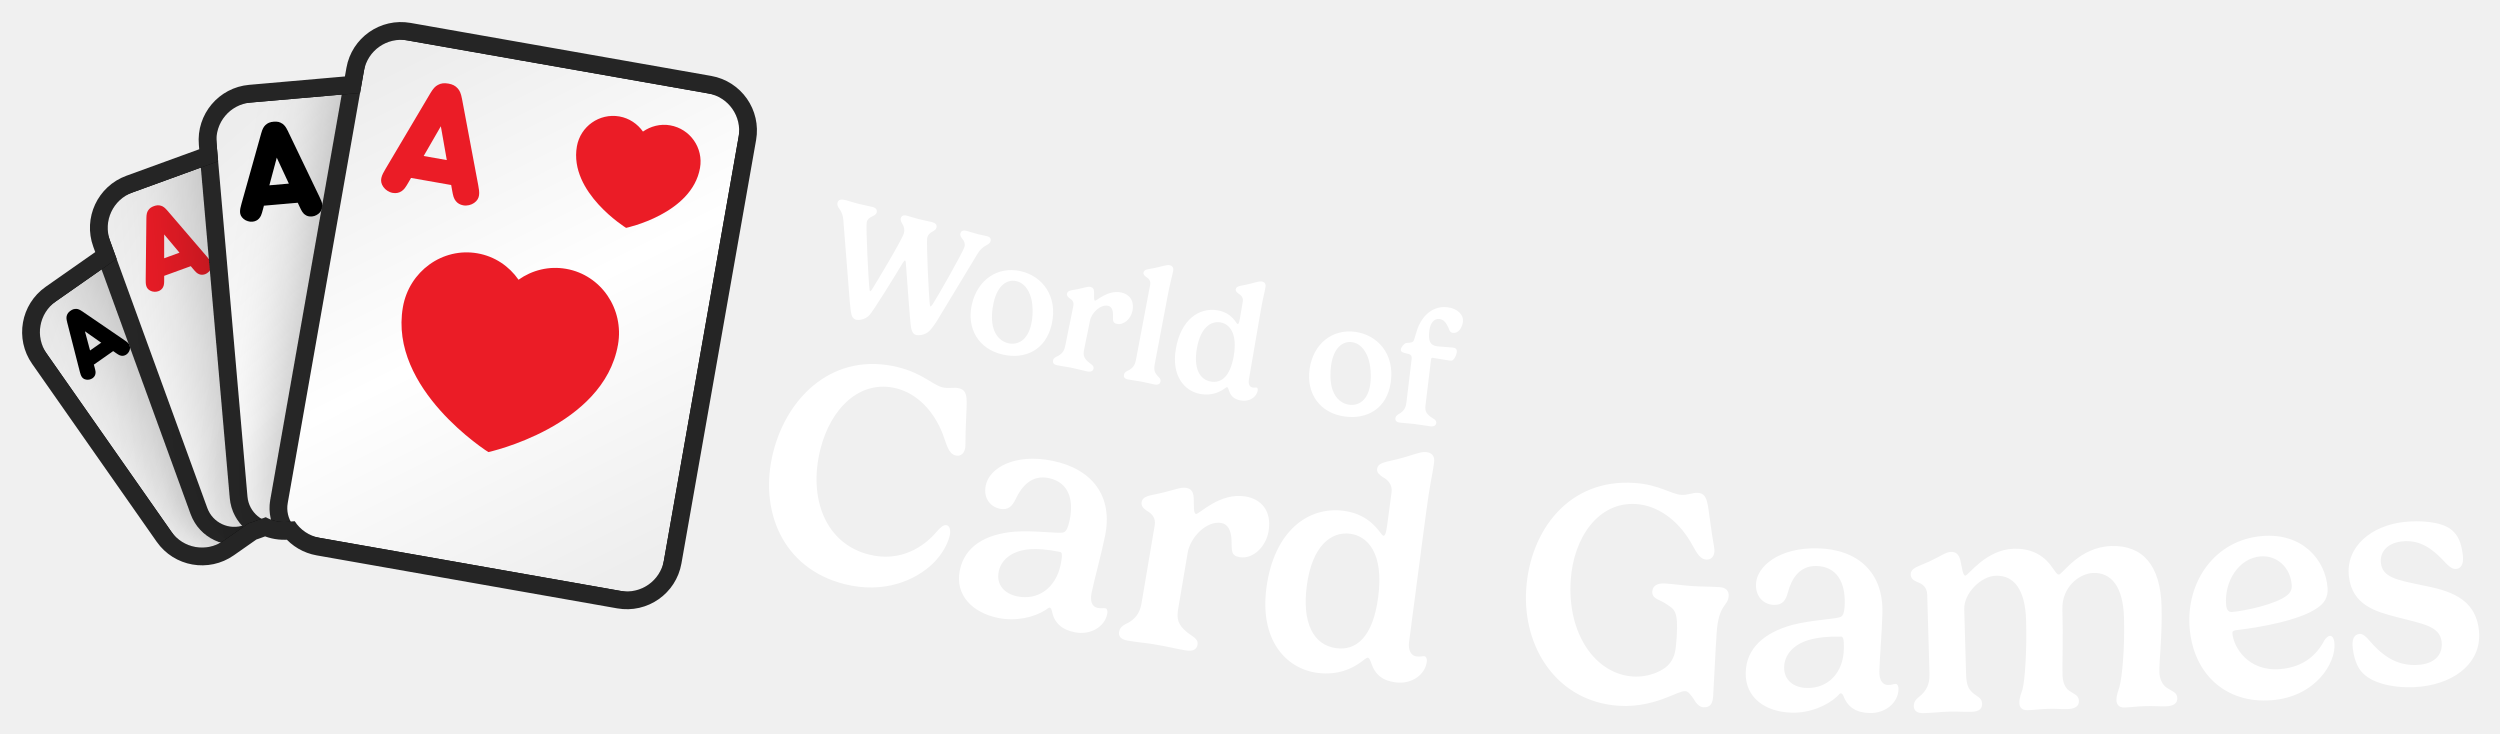
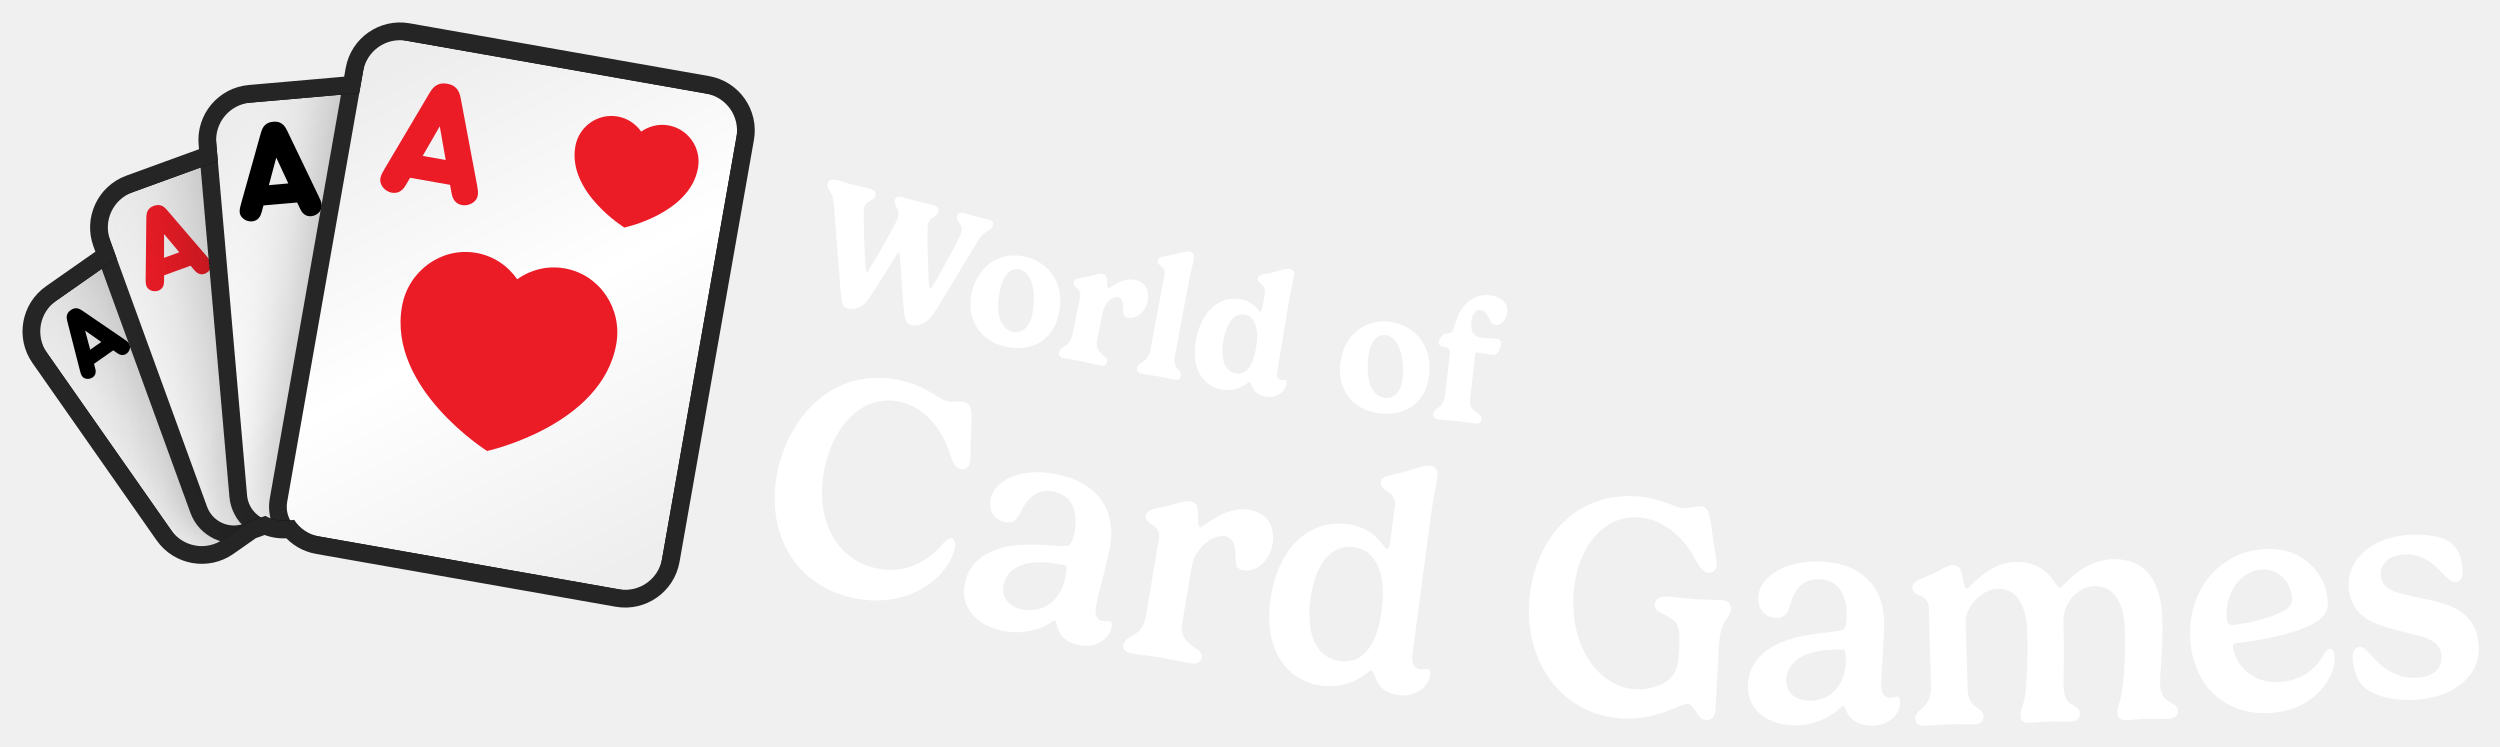
- <svg xmlns="http://www.w3.org/2000/svg" xmlns:xlink="http://www.w3.org/1999/xlink" viewBox="-3.52 -3.52 424.07 124.5" width="424.07" height="124.5">
+ <svg xmlns="http://www.w3.org/2000/svg" xmlns:xlink="http://www.w3.org/1999/xlink" viewBox="-3.6 -3.6 425.56 127.14" width="425.56" height="127.14">
  <defs>
    <rect id="path-1" x="0" y="0" width="5464" height="1280" />
    <rect id="path-3" x="0" y="0" width="1279.966" height="1280" />
    <path d="M654.667,7.381 L1041.451,230.691 C1067.755,245.877 1076.767,279.512 1061.581,305.816 L747.051,850.597 C731.865,876.902 698.23,885.914 671.926,870.727 L285.142,647.418 C271.344,639.451 262.304,626.408 259.019,612.01 L248.673,609.238 C237.588,606.268 228.207,600.115 221.247,592.027 L200.473,592.025 C198.498,592.025 196.547,591.921 194.626,591.718 L151.468,603.281 C122.13,611.142 91.974,593.731 84.112,564.393 L1.886,257.522 C-5.975,228.183 11.436,198.027 40.774,190.166 L145.477,162.11 L145.477,133.795 C145.477,103.422 170.1,78.799 200.473,78.799 L333.867,78.799 L340.716,53.24 C348.577,23.901 378.734,6.491 408.072,14.352 L563.147,55.903 L579.542,27.511 C594.728,1.207 628.363,-7.806 654.667,7.381 Z" id="path-5" />
    <filter x="-59.0%" y="-44.4%" width="218.0%" height="188.8%" filterUnits="objectBoundingBox" id="filter-7">
      <feOffset dx="0" dy="0" in="SourceAlpha" result="shadowOffsetOuter1" />
      <feGaussianBlur stdDeviation="64" in="shadowOffsetOuter1" result="shadowBlurOuter1" />
      <feColorMatrix values="0 0 0 0 0   0 0 0 0 0   0 0 0 0 0  0 0 0 0.32 0" type="matrix" in="shadowBlurOuter1" result="shadowMatrixOuter1" />
      <feMerge>
        <feMergeNode in="shadowMatrixOuter1" />
        <feMergeNode in="SourceGraphic" />
      </feMerge>
    </filter>
    <linearGradient x1="21.639%" y1="0%" x2="78.361%" y2="100%" id="linearGradient-8">
      <stop stop-color="#EDEDED" offset="0%" />
      <stop stop-color="#FFFFFF" offset="50.295%" />
      <stop stop-color="#EEEEEE" offset="100%" />
    </linearGradient>
    <filter x="-49.2%" y="-37.0%" width="198.3%" height="174.0%" filterUnits="objectBoundingBox" id="filter-9">
      <feOffset dx="0" dy="0" in="SourceAlpha" result="shadowOffsetOuter1" />
      <feGaussianBlur stdDeviation="64" in="shadowOffsetOuter1" result="shadowBlurOuter1" />
      <feColorMatrix values="0 0 0 0 0   0 0 0 0 0   0 0 0 0 0  0 0 0 0.32 0" type="matrix" in="shadowBlurOuter1" result="shadowMatrixOuter1" />
      <feMerge>
        <feMergeNode in="shadowMatrixOuter1" />
        <feMergeNode in="SourceGraphic" />
      </feMerge>
    </filter>
    <linearGradient x1="21.639%" y1="0%" x2="78.361%" y2="100%" id="linearGradient-10">
      <stop stop-color="#EDEDED" offset="0%" />
      <stop stop-color="#FFFFFF" offset="50.295%" />
      <stop stop-color="#EEEEEE" offset="100%" />
    </linearGradient>
    <filter x="-41.0%" y="-30.9%" width="181.9%" height="161.7%" filterUnits="objectBoundingBox" id="filter-11">
      <feOffset dx="0" dy="0" in="SourceAlpha" result="shadowOffsetOuter1" />
      <feGaussianBlur stdDeviation="64" in="shadowOffsetOuter1" result="shadowBlurOuter1" />
      <feColorMatrix values="0 0 0 0 0   0 0 0 0 0   0 0 0 0 0  0 0 0 0.32 0" type="matrix" in="shadowBlurOuter1" result="shadowMatrixOuter1" />
      <feMerge>
        <feMergeNode in="shadowMatrixOuter1" />
        <feMergeNode in="SourceGraphic" />
      </feMerge>
    </filter>
    <linearGradient x1="21.639%" y1="0%" x2="78.361%" y2="100%" id="linearGradient-12">
      <stop stop-color="#EDEDED" offset="0%" />
      <stop stop-color="#FFFFFF" offset="50.295%" />
      <stop stop-color="#EEEEEE" offset="100%" />
    </linearGradient>
    <filter x="-34.1%" y="-25.7%" width="168.3%" height="151.4%" filterUnits="objectBoundingBox" id="filter-13">
      <feOffset dx="0" dy="0" in="SourceAlpha" result="shadowOffsetOuter1" />
      <feGaussianBlur stdDeviation="64" in="shadowOffsetOuter1" result="shadowBlurOuter1" />
      <feColorMatrix values="0 0 0 0 0   0 0 0 0 0   0 0 0 0 0  0 0 0 0.32 0" type="matrix" in="shadowBlurOuter1" result="shadowMatrixOuter1" />
      <feMerge>
        <feMergeNode in="shadowMatrixOuter1" />
        <feMergeNode in="SourceGraphic" />
      </feMerge>
    </filter>
    <linearGradient x1="21.639%" y1="0%" x2="78.361%" y2="100%" id="linearGradient-14">
      <stop stop-color="#EDEDED" offset="0%" />
      <stop stop-color="#FFFFFF" offset="50.295%" />
      <stop stop-color="#EEEEEE" offset="100%" />
    </linearGradient>
  </defs>
  <g transform="translate(-11.594,-23.478) scale(0.11594)">
    <mask id="mask-4" fill="white">
      <use xlink:href="#path-3" />
    </mask>
    <g id="Mask" />
    <g id="Group" stroke-width="1" fill-rule="evenodd" mask="url(#mask-4)">
      <g transform="translate(700.504, 678.0126) rotate(-20) translate(-700.504, -678.0126)translate(166.0272, 238.9585)">
        <g transform="translate(-0, -0)">
          <mask id="mask-6" fill="white">
            <use xlink:href="#path-5" />
          </mask>
          <path stroke="#252525" stroke-width="26" d="M661.167,-3.877 L1047.951,219.432 C1080.473,238.209 1091.616,279.794 1072.839,312.316 L758.31,857.097 C739.533,889.619 697.948,900.762 665.426,881.986 L278.642,658.676 C264.448,650.481 253.966,637.684 248.632,622.685 L245.308,621.795 C234.009,618.767 223.884,612.979 215.705,605.026 L200.473,605.025 C198.91,605.025 197.353,604.972 195.803,604.861 L154.833,615.838 C118.559,625.557 81.275,604.031 71.555,567.758 L-10.671,260.886 C-20.39,224.613 1.136,187.328 37.41,177.609 L132.477,152.135 L132.477,133.795 C132.477,96.242 162.92,65.799 200.473,65.799 L323.892,65.799 L328.159,49.875 C337.879,13.602 375.163,-7.925 411.436,1.795 L556.877,40.764 L568.283,21.011 C587.06,-11.511 628.645,-22.654 661.167,-3.877 Z" />
          <g mask="url(#mask-6)">
            <g transform="translate(-12.346, -20.1207)">
              <g id="small_spade_1" filter="url(#filter-7)" transform="translate(210.9129, 389.3938) rotate(-15) translate(-210.9129, -389.3938)translate(49.8576, 175.5497)">
                <rect id="Background" stroke="#252525" stroke-width="26" fill="url(#linearGradient-8)" x="-13" y="-13" width="348.11" height="453.688" rx="54.996" />
                <path d="M243.897,27.593 C243.897,27.593 294.439,46.921 294.501,83.212 C294.501,98.995 281.209,111.813 264.79,111.831 C259.556,111.836 254.629,110.478 250.35,108.157 L256.538,128.766 L231.229,128.766 L237.404,108.197 C233.153,110.517 228.26,111.881 223.047,111.892 C206.62,111.901 193.284,99.118 193.266,83.326 C193.205,47.045 243.897,27.593 243.897,27.593 Z" id="Spade-small" fill="#000000" />
                <path d="M24.778,103.856 L51.007,34.253 C52.733,29.769 54.044,27.838 56.046,26.251 C58.462,24.32 61.015,23.561 64.605,23.561 C68.194,23.561 70.748,24.32 73.164,26.251 C75.165,27.838 76.477,29.769 78.202,34.253 L104.431,103.856 C106.709,109.926 108.228,114.686 103.603,119.308 C101.463,121.446 98.219,122.895 94.906,122.895 C92.214,122.895 89.798,121.998 88.073,120.412 C86.002,118.549 85.105,116.687 83.31,111.72 L81.861,107.719 L47.349,107.719 L45.899,111.72 C44.105,116.687 43.207,118.549 41.137,120.412 C39.411,121.998 36.995,122.895 34.303,122.895 C30.99,122.895 27.746,121.446 25.606,119.308 C20.982,114.686 22.5,109.926 24.778,103.856 Z M74.544,87.576 L64.605,60.259 L54.665,87.576 L74.544,87.576 Z" id="A" fill="#000000" />
              </g>
              <g id="small_diamond_1" filter="url(#filter-9)" transform="translate(351.0898, 355.5329) rotate(-360) translate(-351.0898, -355.5329)translate(157.8235, 98.9199)">
                <rect id="Background" stroke="#252525" stroke-width="26" fill="url(#linearGradient-10)" x="-13" y="-13" width="412.533" height="539.226" rx="54.996" />
                <polygon id="Diamond-small" fill="#EB1B28" points="300.954 22.074 353.401 93.826 300.954 165.557 248.485 93.826" />
                <path d="M29.802,125.878 L61.277,42.355 C63.348,36.974 64.921,34.657 67.323,32.753 C70.222,30.435 73.287,29.524 77.594,29.524 C81.901,29.524 84.966,30.435 87.865,32.753 C90.267,34.657 91.841,36.974 93.911,42.355 L125.386,125.878 C128.119,133.163 129.942,138.875 124.392,144.421 C121.824,146.987 117.932,148.725 113.956,148.725 C110.725,148.725 107.826,147.649 105.756,145.745 C103.271,143.51 102.194,141.275 100.041,135.315 L98.301,130.514 L56.887,130.514 L55.148,135.315 C52.994,141.275 51.917,143.51 49.432,145.745 C47.362,147.649 44.463,148.725 41.232,148.725 C37.257,148.725 33.364,146.987 30.796,144.421 C25.247,138.875 27.069,133.163 29.802,125.878 Z M89.521,106.343 L77.594,73.562 L65.667,106.343 L89.521,106.343 Z" id="A" fill="#EB1B28" />
              </g>
              <g id="small_clover_1" filter="url(#filter-11)" transform="translate(511.6136, 377.7066) rotate(-345) translate(-511.6136, -377.7066)translate(279.6941, 69.771)">
                <rect id="Background" stroke="#252525" stroke-width="26" fill="url(#linearGradient-12)" x="-13" y="-13" width="489.839" height="641.871" rx="54.996" />
                <path d="M347.866,39.734 C367.599,39.734 383.595,55.536 383.595,75.06 C383.595,84.425 379.905,92.946 373.883,99.274 C378.307,97.333 383.203,96.253 388.353,96.253 C408.072,96.253 424.081,112.082 424.081,131.58 C424.081,151.104 408.072,166.919 388.353,166.919 C372.39,166.919 358.858,156.556 354.282,142.251 C354.334,142.684 354.408,143.092 354.506,143.474 C358.945,160.826 367.798,185.424 367.798,185.424 L328,185.424 C328,185.424 336.827,160.734 341.253,143.474 C341.354,143.079 341.428,142.656 341.479,142.206 C336.916,156.534 323.372,166.919 307.393,166.919 C287.646,166.919 271.677,151.104 271.677,131.58 C271.677,112.082 287.646,96.253 307.393,96.253 C312.539,96.253 317.432,97.331 321.855,99.271 C315.837,92.944 312.15,84.424 312.15,75.06 C312.15,55.536 328.133,39.734 347.866,39.734 Z" id="Clover-small" fill="#000000" />
                <path d="M28.576,146.475 L66.345,46.247 C68.83,39.79 70.719,37.009 73.601,34.724 C77.08,31.943 80.758,30.85 85.926,30.85 C91.095,30.85 94.772,31.943 98.251,34.724 C101.133,37.009 103.022,39.79 105.507,46.247 L143.276,146.475 C146.556,155.216 148.743,162.07 142.084,168.726 C139.003,171.805 134.331,173.891 129.56,173.891 C125.684,173.891 122.205,172.6 119.72,170.315 C116.738,167.633 115.446,164.951 112.862,157.799 L110.775,152.038 L61.078,152.038 L58.99,157.799 C56.406,164.951 55.114,167.633 52.132,170.315 C49.647,172.6 46.168,173.891 42.292,173.891 C37.521,173.891 32.85,171.805 29.768,168.726 C23.109,162.07 25.296,155.216 28.576,146.475 Z M100.239,123.032 L85.926,83.696 L71.613,123.032 L100.239,123.032 Z" id="A" fill="#000000" />
              </g>
              <g id="small_heart_1" filter="url(#filter-13)" transform="translate(675.6425, 459.1748) rotate(-330) translate(-675.6425, -459.1748)translate(397.3371, 89.6494)">
                <rect id="Background" stroke="#252525" stroke-width="26" fill="url(#linearGradient-14)" x="-13" y="-13" width="582.611" height="765.051" rx="54.996" />
                <path d="M341.635,288.824 C315.976,288.845 292.736,299.456 275.815,316.611 C258.851,299.507 235.579,288.948 209.909,288.989 C158.08,289.041 116.117,332.207 116.16,385.365 C116.309,507.485 276.113,572.616 276.113,572.616 C276.113,572.616 435.789,507.092 435.619,384.932 C435.544,331.774 393.497,288.752 341.635,288.824" id="Heart-big" fill="#EB1B28" />
                <path d="M417.458,71.521 C407.751,61.933 394.392,55.711 379.689,55.711 C350.027,55.745 325.983,79.908 326.015,109.677 C326.095,178.084 417.593,214.563 417.593,214.563 C417.593,214.563 508.981,177.883 508.901,109.459 C508.854,79.674 484.777,55.594 455.084,55.627 C440.412,55.627 427.165,61.899 417.458,71.521 Z" id="Heart-small" fill="#EB1B28" />
                <path d="M56.059,190.564 L101.383,70.289 C104.365,62.541 106.631,59.203 110.09,56.462 C114.264,53.124 118.677,51.813 124.88,51.813 C131.082,51.813 135.495,53.124 139.67,56.462 C143.129,59.203 145.395,62.541 148.377,70.289 L193.701,190.564 C197.637,201.054 200.261,209.278 192.269,217.265 C188.572,220.96 182.966,223.464 177.241,223.464 C172.589,223.464 168.415,221.914 165.433,219.172 C161.855,215.954 160.304,212.735 157.203,204.153 L154.698,197.239 L95.061,197.239 L92.556,204.153 C89.455,212.735 87.905,215.954 84.327,219.172 C81.345,221.914 77.17,223.464 72.518,223.464 C66.793,223.464 61.187,220.96 57.49,217.265 C49.499,209.278 52.123,201.054 56.059,190.564 Z M142.055,162.432 L124.88,115.228 L107.704,162.432 L142.055,162.432 Z" id="A" fill="#EB1B28" />
              </g>
            </g>
          </g>
        </g>
      </g>
    </g>
  </g>
-   <path fill="#ffffff" d="M149.58 41.13C149.77 40.82 149.93 40.64 150 40.66C150.06 40.68 150.12 40.81 150.13 41.02C150.3 43.02 150.82 50.98 151.03 52.1C151.17 52.75 151.37 53.17 151.91 53.31C152.24 53.39 153.35 53.39 154.15 52.6C154.59 52.17 155.27 51.19 155.77 50.32L162.29 39.54C163.25 37.92 164.3 38.19 164.51 37.36C164.61 36.97 164.41 36.67 163.94 36.55C163.49 36.43 162.89 36.34 162.42 36.22C161.91 36.09 160.87 35.75 160.43 35.64C159.77 35.47 159.49 35.71 159.39 36.07C159.19 36.86 160.38 37.17 160.09 38.32C159.87 39.2 155.39 47.05 154.69 48.08C154.51 48.32 154.39 48.48 154.32 48.47C154.28 48.46 154.25 48.35 154.21 48.16C154.05 47.12 153.58 37.53 153.77 36.79C154.05 35.7 155.14 35.82 155.33 35.1C155.46 34.59 155.13 34.29 154.56 34.15C153.97 34 153.23 33.88 152.31 33.64C151.81 33.52 150.76 33.18 150.29 33.06C149.68 32.9 149.37 33.14 149.28 33.5C149.09 34.28 150.15 34.69 149.8 36.05C149.54 37.07 145 44.64 144.44 45.5C144.34 45.65 144.18 45.89 144.09 45.87C144.03 45.85 143.99 45.73 143.98 45.61C143.81 44.51 143.33 34.84 143.5 34.17C143.78 33.07 145 33.27 145.19 32.52C145.3 32.09 145.09 31.74 144.46 31.58C143.86 31.43 142.92 31.26 141.94 31.01C140.99 30.77 140.51 30.58 139.98 30.44C139.14 30.22 138.69 30.31 138.54 30.89C138.44 31.27 138.68 31.68 138.87 31.91C139.31 32.5 139.48 33.13 139.53 33.77L140.63 47.71C140.7 48.48 140.82 49.42 140.84 49.51C140.94 50.13 141.17 50.58 141.72 50.72C142.04 50.8 143.11 50.79 143.91 49.99C144.58 49.32 148.43 43.06 149.58 41.13ZM168.9 44.17C170 44.41 170.96 45.41 171.4 47.09C171.72 48.38 171.72 50.09 171.4 51.5C170.78 54.25 169.09 55.06 167.51 54.7C166.41 54.46 165.33 53.58 164.92 51.9C164.6 50.56 164.76 48.98 165.03 47.81C165.69 44.86 167.32 43.81 168.9 44.17ZM161.33 48.14C160.43 52.18 162.44 55.7 166.6 56.63C170.31 57.47 173.89 55.92 174.89 51.44C175.95 46.71 173.27 43.29 169.59 42.47C165.74 41.61 162.28 43.91 161.33 48.14ZM184.43 48.35C185.01 48.47 185.28 49.05 185.28 49.9C185.28 50.78 185.16 51.26 185.94 51.42C187.12 51.66 188.3 50.56 188.57 49.24C188.96 47.32 187.89 46.34 186.66 46.09C184.38 45.62 182.51 47.54 182.22 47.48C181.99 47.43 182.08 46.73 182.07 46.07C182.06 45.46 181.85 45.23 181.43 45.15C180.98 45.06 180.49 45.27 179.27 45.53C178.31 45.73 177.59 45.69 177.47 46.29C177.4 46.61 177.61 46.84 177.86 47.03C178.3 47.3 178.69 47.66 178.55 48.37L177.18 55.11C177.04 55.8 176.81 56.36 176.02 56.82C175.72 56.99 175.2 57.12 175.1 57.63C175.03 57.97 175.16 58.31 175.81 58.44C176.93 58.67 177.3 58.67 178.13 58.84C179.28 59.08 180.18 59.33 180.89 59.48C181.62 59.62 181.9 59.38 181.98 58.99C182.09 58.44 181.37 58.18 181.01 57.81C180.36 57.2 180.18 56.74 180.37 55.81L181.37 50.88C181.65 49.52 183.14 48.09 184.43 48.35ZM195.48 42.44C195.58 41.87 195.35 41.56 194.86 41.46C194.33 41.36 193.59 41.7 192.22 41.96C191.27 42.15 190.56 42.14 190.45 42.71C190.39 43.03 190.63 43.25 190.89 43.45C191.33 43.72 191.7 44.11 191.59 44.73L189.17 57.51C189.04 58.2 188.82 58.76 188.04 59.23C187.74 59.4 187.23 59.54 187.13 60.06C187.06 60.4 187.2 60.73 187.85 60.85C188.72 61.02 189.37 61.07 190.18 61.23C190.85 61.35 191.66 61.58 192.26 61.69C192.99 61.83 193.26 61.58 193.33 61.19C193.43 60.66 193 60.49 192.69 60.07C192.35 59.64 192.18 59.21 192.35 58.28L194.47 47.08C195.07 43.91 195.26 43.58 195.48 42.44ZM201.89 61.21C199.85 60.86 198.95 58.8 199.5 55.6C200.09 52.16 201.8 50.87 203.51 51.17C204.99 51.42 206.43 52.94 205.76 56.85C205.14 60.42 203.6 61.5 201.89 61.21ZM207.01 64.42C208.35 64.66 209.62 63.89 209.82 62.72C209.87 62.41 209.75 62.23 209.64 62.22C209.43 62.18 209.29 62.27 208.95 62.21C208.36 62.11 208.22 61.5 208.32 60.9L210.22 49.85C210.76 46.67 210.95 46.34 211.14 45.2C211.24 44.62 211 44.32 210.51 44.23C209.98 44.14 209.22 44.49 207.86 44.77C206.91 44.97 206.2 44.98 206.1 45.55C206.04 45.87 206.31 46.09 206.57 46.29C207.02 46.55 207.41 46.99 207.29 47.64L206.81 50.47C206.66 51.32 206.55 51.48 206.42 51.46C206.18 51.42 205.54 49.55 203.02 49.12C199.88 48.58 196.79 50.7 195.94 55.65C195.15 60.22 197.38 62.84 200.14 63.32C201.97 63.63 203.24 63.02 203.95 62.56C204.31 62.32 204.51 62.14 204.64 62.16C204.77 62.18 204.82 62.37 204.9 62.58C205.22 63.73 205.89 64.23 207.01 64.42ZM225.83 54.52C226.95 54.67 227.98 55.58 228.56 57.22C228.98 58.48 229.12 60.19 228.92 61.62C228.54 64.41 226.92 65.36 225.32 65.13C224.2 64.98 223.05 64.19 222.5 62.56C222.07 61.24 222.11 59.66 222.27 58.47C222.69 55.48 224.23 54.3 225.83 54.52ZM218.62 59.11C218.05 63.21 220.34 66.55 224.57 67.13C228.34 67.66 231.77 65.82 232.4 61.27C233.07 56.47 230.11 53.29 226.38 52.77C222.47 52.23 219.21 54.81 218.62 59.11ZM239.22 57.49C239.25 57.19 239.38 57.16 239.46 57.17C239.93 57.23 242.11 57.62 242.43 57.65C242.64 57.68 242.81 57.64 242.93 57.55C243.29 57.26 243.54 56.63 243.59 56.22C243.66 55.7 243.39 55.49 242.95 55.44C242.6 55.39 240.8 55.29 240.31 55.23C239.03 55.08 238.73 54.25 238.93 52.6C239.08 51.34 239.71 50.47 240.64 50.59C241.45 50.68 241.81 51.32 242.14 52C242.34 52.43 242.4 52.88 242.92 52.94C243.93 53.07 244.52 52 244.64 51C244.76 49.96 243.8 48.81 242.02 48.6C239.72 48.32 238.01 49.81 237.15 51.69C236.69 52.71 236.44 54.11 236.2 54.39C235.84 54.72 235.27 54.57 234.9 54.69C234.63 54.83 234.15 55.34 234.1 55.75C234.04 56.23 234.52 56.31 235.44 56.53C235.83 56.65 235.99 56.88 235.94 57.33L235.05 64.74C234.96 65.44 234.78 66.02 234.04 66.54C233.75 66.73 233.25 66.91 233.18 67.43C233.14 67.77 233.3 68.09 233.96 68.17C234.82 68.28 235.53 68.29 236.31 68.39C237.47 68.53 238.33 68.7 239.07 68.79C239.81 68.88 240.06 68.61 240.11 68.22C240.18 67.66 239.44 67.43 239.03 67.1C238.35 66.53 238.18 66.12 238.29 65.18Z" />
-   <path fill="#ffffff" d="M127.63 73.21C125.18 82.97 129.15 92.91 139.76 95.57C146.43 97.24 151.79 94.94 154.8 92C156.26 90.53 157.2 88.86 157.56 87.41C157.74 86.69 157.71 85.73 157.07 85.57C156.55 85.44 156.01 85.96 155.48 86.54C153.29 89.19 149.29 91.91 143.89 90.55C136.52 88.71 133.55 81.02 135.64 72.68C137.36 65.8 142.31 60.8 148.54 62.36C152.04 63.24 154.91 66.2 156.43 70.19C157.07 71.89 157.34 73.43 158.58 73.74C159.25 73.91 159.93 73.59 160.17 72.64C160.33 71.97 160.18 71.05 160.35 67.76C160.45 64.5 160.83 62.76 159.19 62.35C158.29 62.12 157.41 62.45 156.33 62.18C154.66 61.76 152.96 59.8 148.86 58.78C138.05 56.07 130.04 63.58 127.63 73.21ZM176.4 92.24C175.58 96.22 172.57 98.36 169.03 97.64C166.8 97.18 165.44 95.6 165.89 93.44C166.26 91.59 167.86 90.03 170.8 89.68C172.38 89.52 174.17 89.67 176.32 90.11C176.66 90.18 176.72 90.68 176.4 92.24ZM168.52 86.67C163.64 87.1 160.13 89.14 159.29 93.22C158.44 97.38 161.39 100.4 165.79 101.3C168.75 101.91 171.81 101.24 173.84 99.95C174.09 99.79 174.36 99.52 174.55 99.55C174.73 99.59 174.84 99.83 174.9 100.09C175.29 102.14 176.57 103.28 178.78 103.73C181.38 104.26 183.84 102.87 184.29 100.64C184.42 100.04 184.22 99.7 184.01 99.66C183.62 99.58 183.32 99.73 182.69 99.6C181.55 99.37 181.41 98.2 181.64 97.06C182.13 94.69 183.24 90.75 183.93 87.37C185.31 80.63 181.74 76.02 175.03 74.65C168.66 73.34 164.3 75.83 163.69 78.82C163.22 81.11 164.62 82.48 166.07 82.78C167.5 83.07 168.19 82.34 168.77 81.13C169.83 78.86 171.57 77 174.35 77.57C177.78 78.27 178.63 81.26 177.94 84.62C177.6 86.26 177.26 86.62 176.93 86.77C176.21 87.08 172.1 86.4 168.52 86.67ZM203.64 85.19C204.76 85.38 205.33 86.47 205.38 88.12C205.44 89.8 205.23 90.74 206.75 90.99C209.03 91.38 211.23 89.19 211.66 86.63C212.29 82.91 210.17 81.1 207.79 80.7C203.37 79.95 199.9 83.75 199.35 83.66C198.9 83.58 199.02 82.23 198.97 80.96C198.9 79.79 198.48 79.37 197.67 79.23C196.81 79.09 195.88 79.52 193.54 80.09C191.72 80.54 190.32 80.52 190.13 81.67C190.02 82.3 190.44 82.72 190.94 83.07C191.8 83.57 192.58 84.24 192.35 85.6L190.14 98.66C189.91 99.99 189.51 101.08 188.04 102.02C187.47 102.35 186.48 102.64 186.31 103.64C186.2 104.29 186.47 104.93 187.73 105.14C189.9 105.51 190.6 105.49 192.22 105.77C194.45 106.14 196.18 106.57 197.57 106.8C198.98 107.04 199.49 106.56 199.62 105.8C199.8 104.73 198.4 104.28 197.68 103.59C196.39 102.46 196.02 101.59 196.33 99.78L197.94 90.26C198.38 87.61 201.15 84.77 203.64 85.19ZM223.15 106.43C219.2 105.91 217.33 102.03 218.15 95.84C219.02 89.19 222.2 86.58 225.52 87.02C228.39 87.4 231.26 90.21 230.26 97.76C229.35 104.68 226.46 106.87 223.15 106.43ZM233.22 112.23C235.83 112.58 238.2 111.02 238.5 108.75C238.58 108.15 238.33 107.82 238.12 107.79C237.73 107.74 237.46 107.92 236.8 107.83C235.64 107.68 235.34 106.52 235.5 105.36L238.31 83.99C239.12 77.84 239.45 77.18 239.74 74.97C239.89 73.87 239.4 73.29 238.45 73.17C237.43 73.03 235.99 73.76 233.39 74.4C231.59 74.86 230.22 74.92 230.07 76.03C229.99 76.66 230.53 77.05 231.04 77.41C231.92 77.88 232.69 78.7 232.53 79.96L231.8 85.44C231.59 87.07 231.39 87.39 231.12 87.35C230.68 87.3 229.29 83.77 224.43 83.13C218.35 82.32 212.56 86.62 211.3 96.2C210.13 105.04 214.6 109.91 219.95 110.62C223.5 111.08 225.89 109.82 227.22 108.87C227.89 108.4 228.27 108.02 228.5 108.05C228.77 108.09 228.88 108.45 229.04 108.84C229.74 111.02 231.07 111.95 233.22 112.23ZM271.06 116.2C274.45 116.43 277.36 115.54 279.35 114.74C280.72 114.22 281.71 113.68 282.37 113.72C282.88 113.75 283.31 114.4 283.75 115.01C284.27 115.95 284.83 116.41 285.41 116.45C286.63 116.53 287 115.79 287.08 114.54C287.19 112.93 287.48 106.56 287.67 103.86C288 98.91 289.59 99.36 289.71 97.59C289.77 96.77 289.3 96.15 288.22 96.08C286.39 95.96 285.14 96 283.47 95.89C282.25 95.81 280.35 95.55 278.97 95.46C277.54 95.36 276.82 95.87 276.75 96.82C276.67 98.12 278.18 98.22 279.14 98.95C280.44 99.84 281.2 99.94 280.89 104.6C280.73 106.99 280.56 107.85 279.77 108.92C278.83 110.24 276.2 111.42 273.44 111.23C267.19 110.81 262.3 104.12 262.92 94.85C263.41 87.65 267.62 81.55 274.03 81.98C277.63 82.23 280.98 84.63 283.18 88.29C284.11 89.84 284.65 91.32 285.92 91.4C286.61 91.45 287.23 91.01 287.29 90.03C287.34 89.34 287.03 88.47 286.61 85.2C286.13 81.97 286.2 80.2 284.5 80.08C283.58 80.02 282.77 80.5 281.66 80.42C279.94 80.31 277.92 78.68 273.71 78.4C262.59 77.65 256.04 86.46 255.37 96.37C254.7 106.4 260.68 115.51 271.06 116.2ZM309.25 106.55C309.16 110.61 306.58 113.26 302.97 113.18C300.69 113.13 299.07 111.82 299.12 109.62C299.17 107.73 300.46 105.9 303.29 105.04C304.81 104.6 306.59 104.42 308.8 104.47C309.14 104.48 309.29 104.96 309.25 106.55ZM300.51 102.48C295.78 103.78 292.69 106.42 292.6 110.58C292.5 114.83 295.95 117.27 300.43 117.37C303.46 117.44 306.35 116.23 308.12 114.6C308.33 114.39 308.55 114.08 308.74 114.08C308.92 114.09 309.08 114.3 309.18 114.54C309.93 116.5 311.4 117.38 313.65 117.43C316.31 117.49 318.47 115.68 318.52 113.4C318.54 112.79 318.28 112.49 318.07 112.49C317.67 112.48 317.4 112.69 316.76 112.67C315.59 112.65 315.25 111.52 315.27 110.35C315.33 107.94 315.71 103.86 315.79 100.41C315.95 93.54 311.6 89.64 304.76 89.49C298.26 89.34 294.41 92.57 294.34 95.62C294.29 97.96 295.91 99.06 297.4 99.09C298.86 99.12 299.41 98.29 299.75 96.99C300.39 94.57 301.77 92.42 304.61 92.49C308.11 92.57 309.48 95.36 309.4 98.78C309.37 100.45 309.09 100.87 308.79 101.08C308.15 101.51 303.98 101.58 300.51 102.48ZM345.73 93.94C345.39 93.95 345.13 93.45 344.55 92.67C343 90.43 340.75 89.49 338.09 89.56C333.35 89.7 330.36 94.11 329.86 94.12C329.44 94.13 329.29 92.78 329.02 91.54C328.72 90.41 328.21 90.08 327.41 90.1C326.53 90.13 325.86 90.73 323.69 91.75C321.98 92.54 320.56 92.79 320.59 93.96C320.61 94.65 321.17 94.98 321.69 95.2C322.54 95.52 323.35 96.01 323.39 97.38L323.77 110.62C323.8 111.98 323.65 113.12 322.44 114.32C321.97 114.76 321.08 115.24 321.11 116.25C321.13 116.91 321.52 117.48 322.74 117.45C324.38 117.4 325.68 117.23 327.19 117.19C328.49 117.15 329.55 117.26 330.93 117.22C332.31 117.18 332.72 116.61 332.7 115.84C332.67 114.81 331.85 114.67 331.11 114C330.35 113.33 330.03 112.6 329.98 110.77L329.67 99.81C329.6 97.13 332.49 94.21 335.04 94.14C338.11 94.05 340.02 96.49 340.16 101.72C340.31 106.92 339.97 111.89 339.54 113.47C339.37 113.98 338.99 114.89 339.02 115.74C339.04 116.41 339.4 116.98 340.41 116.95C341.73 116.91 342.31 116.77 343.93 116.72C345.28 116.68 346 116.79 347.2 116.76C348.6 116.72 349.15 116.17 349.12 115.38C349.09 114.37 348.32 114.26 347.43 113.62C346.64 113.03 346.37 111.98 346.34 110.94C346.29 109.19 346.46 104.7 346.32 99.82C346.22 96.03 349.23 93.74 351.57 93.67C354.64 93.58 356.62 96.02 356.77 101.25C356.92 106.45 356.45 111.43 355.99 113.01C355.84 113.52 355.47 114.43 355.49 115.28C355.51 115.94 355.87 116.52 356.85 116.49C358.21 116.45 358.79 116.3 360.41 116.26C361.73 116.22 362.72 116.32 363.88 116.29C365.29 116.25 365.83 115.71 365.81 114.91C365.78 113.9 364.98 113.79 364.04 113.15C363.2 112.59 362.79 111.52 362.77 110.48C362.72 108.73 363.28 104.17 363.14 99.29C362.95 92.47 360.01 88.95 354.65 89.1C349.18 89.25 346.34 93.92 345.73 93.94ZM385.22 95.69C385.28 96.43 385.03 96.98 384.45 97.45C382.53 99.02 377.1 100.13 375.09 100.29C374.46 100.34 374.15 99.86 374.09 99.04C373.78 95.12 376.21 91.15 379.94 90.86C382.72 90.64 384.99 92.73 385.22 95.69ZM389.6 99.58C390.71 98.83 391.43 97.81 391.3 96.17C390.93 91.38 386.98 86.87 380.29 87.4C372.16 88.03 367.29 95.18 367.9 102.96C368.51 110.73 373.97 115.87 381.8 115.26C389.34 114.67 392.72 108.87 392.47 105.67C392.4 104.71 392.1 104.31 391.67 104.34C391.36 104.37 391.01 104.72 390.75 105.11C389.52 107.49 387.27 109.67 383.22 109.98C377.75 110.41 375.34 106.18 375.16 103.93C375.13 103.56 375.31 103.44 375.81 103.37C379.64 102.94 386.6 101.73 389.6 99.58ZM404.21 85.03C398.85 85.63 394.34 89.13 394.92 94.25C395.47 99.16 399.52 100.25 403.18 101.19C407.34 102.3 410.34 102.63 410.65 105.34C410.88 107.43 409.59 108.94 407.03 109.23C402.68 109.72 400.05 107.02 398.45 105.2C397.84 104.47 397.27 103.95 396.71 104.01C395.79 104.11 395.4 104.91 395.57 106.38C395.78 108.28 396.41 109.81 397.22 110.6C399.34 112.85 404.02 113.31 407.16 112.95C413.27 112.26 417.56 108.59 416.97 103.35C416.34 97.83 411.85 96.63 407.18 95.72C403.11 94.87 400.62 94.43 400.35 91.98C400.14 90.16 401.38 88.6 403.91 88.32C407.21 87.94 409.33 89.92 410.75 91.36C411.62 92.25 412.28 93.09 413.15 92.99C413.97 92.89 414.41 92.12 414.25 90.73C414.02 88.67 413.52 87.34 412.35 86.37C410.58 84.89 406.79 84.73 404.21 85.03Z" />
+   <path fill="#ffffff" d="M148.92 39.93C149.13 39.56 149.31 39.35 149.41 39.37C149.49 39.39 149.56 39.53 149.56 39.81C149.77 42.09 150.11 48.78 150.39 50.2C150.55 51.03 150.8 51.57 151.51 51.75C151.94 51.86 153.39 51.85 154.41 50.86C154.95 50.32 155.81 49.09 156.44 48.02L162.81 37.49C164.01 35.46 165.18 35.76 165.43 34.78C165.56 34.29 165.32 33.92 164.75 33.78C164.18 33.63 163.6 33.54 163.03 33.39C162.39 33.23 161.18 32.83 160.61 32.69C159.79 32.48 159.44 32.77 159.32 33.23C159.1 34.11 160.41 34.59 160.08 35.88C159.82 36.89 155.94 43.88 155.12 45.09C154.93 45.36 154.79 45.52 154.72 45.5C154.66 45.49 154.62 45.36 154.58 45.1C154.38 43.79 154.16 35.33 154.36 34.56C154.69 33.26 155.92 33.32 156.14 32.47C156.29 31.88 155.94 31.48 155.22 31.29C154.47 31.1 153.56 30.94 152.41 30.64C151.77 30.48 150.56 30.09 149.98 29.94C149.17 29.73 148.82 30.02 148.7 30.48C148.48 31.36 149.64 31.92 149.25 33.41C148.97 34.5 145 41.29 144.3 42.35C144.19 42.54 144.03 42.74 143.94 42.72C143.89 42.7 143.83 42.55 143.81 42.39C143.58 41.03 143.3 32.51 143.49 31.76C143.83 30.44 145.21 30.58 145.44 29.7C145.57 29.17 145.3 28.73 144.54 28.53C143.78 28.34 142.72 28.14 141.53 27.83C140.32 27.52 139.74 27.29 139.04 27.11C138.01 26.84 137.45 26.94 137.26 27.68C137.14 28.14 137.42 28.63 137.65 28.95C138.16 29.71 138.29 30.45 138.33 31.12L139.43 45.17C139.5 46.19 139.64 47.3 139.66 47.43C139.78 48.24 140.07 48.79 140.78 48.97C141.19 49.08 142.59 49.06 143.62 48.07C144.32 47.37 147.41 42.43 148.92 39.93ZM169.96 42.25C170.94 42.47 171.77 43.45 172.17 45.12C172.47 46.55 172.45 48.46 172.12 49.94C171.54 52.49 170.07 53.18 168.74 52.88C167.71 52.65 166.83 51.76 166.48 50.25C166.17 48.8 166.35 47.02 166.65 45.67C167.3 42.79 168.69 41.96 169.96 42.25ZM161.82 46.2C160.84 50.56 163.04 54.38 167.57 55.41C171.65 56.33 175.56 54.68 176.65 49.82C177.82 44.68 174.87 40.98 170.86 40.07C166.64 39.12 162.86 41.6 161.82 46.2ZM186.78 46.98C187.29 47.09 187.56 47.67 187.56 48.63C187.58 49.68 187.5 50.28 188.46 50.48C189.9 50.77 191.4 49.38 191.73 47.78C192.2 45.46 191.01 44.34 189.59 44.05C187.24 43.57 185.39 45.52 185.07 45.45C184.82 45.4 184.86 44.79 184.86 44.2C184.8 43.41 184.54 43.12 184.01 43.01C183.5 42.9 183.04 43.14 181.46 43.51C180.26 43.76 179.33 43.71 179.18 44.45C179.1 44.85 179.32 45.09 179.59 45.34C179.99 45.62 180.44 46.07 180.27 46.92L178.99 53.21C178.84 53.95 178.6 54.69 177.73 55.3C177.4 55.53 176.79 55.74 176.66 56.36C176.58 56.8 176.74 57.21 177.45 57.36C178.69 57.61 179.31 57.66 180.3 57.86C181.75 58.15 182.72 58.43 183.57 58.6C184.43 58.77 184.76 58.48 184.86 57.98C185 57.31 184.19 57 183.79 56.54C183.1 55.76 182.96 55.23 183.2 54.08L184.13 49.51C184.41 48.09 185.61 46.75 186.78 46.98ZM199.64 40.38C199.77 39.7 199.46 39.34 198.89 39.24C198.25 39.12 197.28 39.52 195.74 39.83C194.53 40.08 193.6 40.05 193.47 40.75C193.39 41.14 193.65 41.39 193.92 41.62C194.32 41.91 194.76 42.38 194.63 43.11L192.24 55.85C192.11 56.6 191.88 57.34 191 57.96C190.69 58.19 190.07 58.41 189.96 59.04C189.87 59.47 190.04 59.88 190.75 60.02C191.81 60.21 192.65 60.3 193.62 60.48C194.38 60.62 195.37 60.88 196.13 61.02C196.98 61.18 197.32 60.88 197.41 60.39C197.54 59.73 197.06 59.53 196.72 59.02C196.36 58.48 196.21 58 196.43 56.84L198.48 45.89C199.19 42.07 199.35 41.92 199.64 40.38ZM206.78 59.96C204.97 59.66 204.09 57.75 204.66 54.38C205.25 50.86 206.77 49.7 208.31 49.95C209.64 50.18 210.87 51.63 210.21 55.58C209.6 59.26 208.26 60.21 206.78 59.96ZM211.89 63.92C213.58 64.2 215.14 63.26 215.39 61.72C215.45 61.38 215.34 61.14 215.18 61.11C214.97 61.08 214.8 61.15 214.49 61.1C213.84 60.99 213.7 60.31 213.8 59.73L215.62 48.84C216.26 45.02 216.42 44.86 216.68 43.31C216.8 42.64 216.48 42.28 215.91 42.19C215.26 42.08 214.27 42.5 212.76 42.83C211.53 43.11 210.6 43.09 210.48 43.79C210.42 44.19 210.71 44.43 210.99 44.66C211.39 44.94 211.84 45.48 211.71 46.27L211.36 48.39C211.19 49.37 211.07 49.56 210.92 49.53C210.69 49.49 210.05 47.76 207.45 47.32C204.1 46.76 200.85 49.16 199.95 54.49C199.13 59.42 201.43 62.21 204.38 62.71C206.28 63.03 207.58 62.37 208.33 61.88C208.72 61.63 208.95 61.42 209.08 61.45C209.26 61.48 209.31 61.72 209.43 61.97C209.86 63.16 210.57 63.7 211.89 63.92ZM232.3 53.43C233.31 53.56 234.22 54.46 234.77 56.09C235.2 57.48 235.36 59.39 235.16 60.89C234.82 63.49 233.42 64.31 232.06 64.13C231.02 63.99 230.06 63.19 229.58 61.72C229.14 60.3 229.15 58.51 229.33 57.14C229.71 54.21 231.02 53.26 232.3 53.43ZM224.57 58.11C223.98 62.54 226.52 66.14 231.13 66.75C235.27 67.3 239.01 65.3 239.67 60.36C240.35 55.13 237.09 51.72 233 51.18C228.72 50.62 225.18 53.43 224.57 58.11ZM247.5 56.72C247.54 56.4 247.67 56.37 247.76 56.38C248.27 56.43 250.14 56.76 250.5 56.8C250.78 56.84 250.98 56.77 251.11 56.66C251.57 56.31 251.87 55.49 251.92 55C252 54.32 251.63 54.12 251.16 54.07C250.78 54.02 249.23 53.96 248.7 53.9C247.01 53.71 246.7 52.63 246.88 51.03C247 49.95 247.55 49.07 248.39 49.17C249.23 49.26 249.59 50.03 249.98 50.75C250.2 51.21 250.32 51.65 250.93 51.72C252.22 51.87 252.86 50.49 252.98 49.39C253.12 48.2 252.08 46.89 250.02 46.66C247.39 46.36 245.55 48.04 244.62 50.08C244.15 51.14 243.81 52.71 243.53 52.93C243.1 53.24 242.53 53.12 242.17 53.3C241.83 53.5 241.34 54.2 241.29 54.65C241.23 55.2 241.73 55.33 242.56 55.54C243.03 55.69 243.26 55.95 243.2 56.56L242.42 63.53C242.33 64.28 242.15 65.04 241.34 65.73C241.02 65.98 240.44 66.24 240.37 66.87C240.32 67.32 240.52 67.71 241.24 67.79C242.29 67.91 243.17 67.93 244.13 68.04C245.61 68.21 246.53 68.38 247.37 68.48C248.24 68.58 248.56 68.25 248.62 67.75C248.69 67.07 247.86 66.78 247.41 66.37C246.65 65.66 246.56 65.19 246.69 64.02Z" />
+   <path fill="#ffffff" d="M128.97 75.71C126.52 85.47 130.49 95.41 141.1 98.06C147.76 99.73 153.13 97.44 156.13 94.5C157.6 93.03 158.54 91.35 158.9 89.91C159.08 89.19 159.05 88.22 158.4 88.06C157.89 87.93 157.35 88.45 156.82 89.03C154.62 91.68 150.63 94.4 145.22 93.05C137.86 91.21 134.89 83.51 136.98 75.17C138.7 68.3 143.65 63.3 149.88 64.86C153.38 65.74 156.25 68.7 157.77 72.69C158.41 74.38 158.68 75.93 159.92 76.24C160.58 76.4 161.27 76.08 161.51 75.13C161.67 74.46 161.52 73.55 161.69 70.25C161.79 66.99 162.17 65.26 160.53 64.84C159.62 64.62 158.75 64.95 157.67 64.68C155.99 64.26 154.3 62.3 150.2 61.27C139.39 58.56 131.38 66.08 128.97 75.71ZM177.74 94.74C176.92 98.71 173.91 100.86 170.37 100.13C168.14 99.67 166.78 98.09 167.22 95.94C167.6 94.09 169.2 92.52 172.14 92.18C173.72 92.01 175.5 92.16 177.66 92.61C178 92.68 178.06 93.18 177.74 94.74ZM169.86 89.16C164.98 89.59 161.47 91.64 160.63 95.72C159.78 99.88 162.73 102.9 167.13 103.8C170.09 104.41 173.15 103.74 175.18 102.45C175.43 102.28 175.7 102.01 175.88 102.05C176.07 102.09 176.18 102.33 176.24 102.58C176.63 104.64 177.91 105.77 180.12 106.23C182.72 106.76 185.17 105.37 185.63 103.13C185.76 102.53 185.55 102.19 185.35 102.15C184.96 102.07 184.65 102.23 184.03 102.1C182.89 101.86 182.75 100.7 182.98 99.55C183.47 97.19 184.58 93.24 185.27 89.86C186.65 83.13 183.08 78.52 176.37 77.14C170 75.83 165.64 78.32 165.03 81.31C164.56 83.6 165.95 84.97 167.41 85.27C168.84 85.56 169.53 84.84 170.1 83.63C171.17 81.36 172.9 79.49 175.69 80.06C179.12 80.77 179.97 83.76 179.28 87.11C178.94 88.75 178.6 89.11 178.27 89.26C177.55 89.58 173.44 88.89 169.86 89.16ZM204.98 87.69C206.1 87.88 206.67 88.97 206.72 90.62C206.78 92.3 206.57 93.23 208.09 93.49C210.36 93.87 212.56 91.69 213 89.12C213.63 85.41 211.51 83.59 209.13 83.19C204.7 82.45 201.24 86.25 200.69 86.15C200.24 86.08 200.36 84.73 200.31 83.45C200.24 82.28 199.82 81.86 199.01 81.73C198.15 81.58 197.21 82.01 194.88 82.59C193.06 83.04 191.66 83.02 191.47 84.17C191.36 84.79 191.77 85.21 192.28 85.57C193.14 86.06 193.91 86.73 193.68 88.09L191.48 101.15C191.25 102.49 190.85 103.58 189.38 104.51C188.81 104.85 187.82 105.14 187.65 106.13C187.54 106.79 187.81 107.42 189.06 107.64C191.24 108 191.94 107.99 193.56 108.26C195.79 108.64 197.52 109.06 198.9 109.3C200.32 109.54 200.83 109.06 200.96 108.3C201.14 107.23 199.73 106.77 199.02 106.09C197.73 104.95 197.36 104.08 197.67 102.28L199.28 92.75C199.72 90.11 202.49 87.27 204.98 87.69ZM224.49 108.93C220.54 108.41 218.67 104.52 219.48 98.34C220.36 91.68 223.54 89.08 226.86 89.51C229.73 89.89 232.59 92.71 231.6 100.26C230.69 107.18 227.8 109.37 224.49 108.93ZM234.56 114.73C237.17 115.07 239.54 113.51 239.84 111.25C239.92 110.64 239.67 110.32 239.46 110.29C239.06 110.24 238.8 110.42 238.14 110.33C236.98 110.18 236.68 109.01 236.83 107.85L239.65 86.49C240.46 80.33 240.79 79.68 241.08 77.47C241.23 76.36 240.74 75.79 239.79 75.66C238.77 75.53 237.33 76.25 234.73 76.9C232.93 77.36 231.56 77.42 231.41 78.52C231.33 79.15 231.87 79.55 232.38 79.91C233.26 80.37 234.03 81.2 233.86 82.46L233.14 87.93C232.93 89.56 232.72 89.88 232.46 89.85C232.01 89.79 230.63 86.26 225.76 85.62C219.69 84.82 213.9 89.12 212.64 98.69C211.47 107.54 215.94 112.41 221.28 113.11C224.84 113.58 227.22 112.32 228.55 111.37C229.23 110.89 229.6 110.51 229.84 110.55C230.1 110.58 230.22 110.94 230.38 111.34C231.08 113.52 232.41 114.44 234.56 114.73ZM272.4 118.7C275.79 118.93 278.7 118.03 280.69 117.24C282.06 116.72 283.05 116.17 283.71 116.22C284.22 116.25 284.65 116.89 285.09 117.51C285.61 118.44 286.16 118.91 286.75 118.95C287.97 119.03 288.33 118.28 288.42 117.04C288.53 115.42 288.82 109.06 289 106.36C289.34 101.41 290.93 101.86 291.05 100.08C291.1 99.26 290.64 98.65 289.55 98.57C287.73 98.45 286.47 98.5 284.81 98.39C283.59 98.31 281.69 98.04 280.31 97.95C278.88 97.86 278.16 98.37 278.09 99.32C278.01 100.62 279.51 100.72 280.48 101.45C281.77 102.33 282.54 102.44 282.22 107.1C282.06 109.48 281.9 110.35 281.11 111.41C280.17 112.73 277.54 113.91 274.78 113.73C268.53 113.31 263.64 106.62 264.26 97.35C264.74 90.15 268.96 84.05 275.37 84.48C278.97 84.72 282.32 87.13 284.52 90.79C285.45 92.34 285.99 93.81 287.26 93.9C287.95 93.94 288.57 93.51 288.63 92.53C288.68 91.84 288.36 90.97 287.95 87.69C287.47 84.47 287.54 82.69 285.84 82.58C284.92 82.51 284.11 82.99 283 82.92C281.28 82.8 279.26 81.18 275.05 80.89C263.93 80.14 257.38 88.96 256.71 98.86C256.03 108.9 262.02 118 272.4 118.7ZM310.59 109.05C310.5 113.11 307.92 115.76 304.31 115.68C302.03 115.63 300.41 114.31 300.46 112.11C300.5 110.23 301.79 108.4 304.63 107.53C306.15 107.09 307.93 106.92 310.14 106.97C310.48 106.98 310.63 107.46 310.59 109.05ZM301.84 104.98C297.12 106.28 294.03 108.91 293.94 113.08C293.84 117.32 297.29 119.77 301.77 119.87C304.8 119.94 307.69 118.73 309.45 117.09C309.67 116.89 309.89 116.57 310.08 116.58C310.26 116.58 310.42 116.8 310.52 117.04C311.27 118.99 312.74 119.88 314.99 119.93C317.64 119.99 319.81 118.18 319.86 115.9C319.88 115.29 319.62 114.99 319.4 114.98C319.01 114.98 318.74 115.18 318.1 115.17C316.93 115.14 316.59 114.02 316.61 112.85C316.67 110.44 317.05 106.36 317.13 102.91C317.29 96.03 312.94 92.14 306.1 91.98C299.59 91.84 295.75 95.07 295.68 98.12C295.63 100.45 297.25 101.55 298.74 101.59C300.2 101.62 300.75 100.78 301.09 99.49C301.73 97.06 303.11 94.92 305.95 94.98C309.45 95.06 310.82 97.85 310.74 101.28C310.7 102.95 310.43 103.37 310.13 103.57C309.49 104.01 305.32 104.07 301.84 104.98ZM347.07 96.44C346.73 96.45 346.47 95.95 345.89 95.17C344.34 92.93 342.09 91.98 339.43 92.06C334.68 92.19 331.7 96.6 331.2 96.62C330.77 96.63 330.63 95.28 330.36 94.04C330.06 92.91 329.54 92.58 328.75 92.6C327.87 92.62 327.2 93.23 325.02 94.24C323.32 95.03 321.89 95.29 321.93 96.45C321.95 97.14 322.51 97.47 323.02 97.7C323.88 98.02 324.69 98.5 324.73 99.88L325.1 113.12C325.14 114.47 324.99 115.62 323.77 116.82C323.31 117.26 322.42 117.73 322.45 118.74C322.47 119.41 322.85 119.98 324.08 119.94C325.72 119.9 327.02 119.73 328.53 119.69C329.83 119.65 330.89 119.75 332.27 119.71C333.65 119.68 334.06 119.11 334.04 118.34C334.01 117.3 333.18 117.17 332.45 116.5C331.69 115.83 331.37 115.09 331.32 113.26L331.01 102.31C330.94 99.63 333.83 96.7 336.38 96.63C339.45 96.55 341.35 98.99 341.5 104.21C341.65 109.41 341.31 114.39 340.88 115.97C340.7 116.48 340.33 117.39 340.36 118.24C340.37 118.9 340.74 119.48 341.74 119.45C343.07 119.41 343.65 119.26 345.27 119.22C346.62 119.18 347.34 119.29 348.54 119.26C349.94 119.22 350.48 118.67 350.46 117.87C350.43 116.87 349.66 116.76 348.77 116.12C347.98 115.53 347.71 114.47 347.68 113.44C347.63 111.69 347.8 107.2 347.66 102.31C347.55 98.52 350.57 96.23 352.9 96.17C355.98 96.08 357.96 98.52 358.11 103.75C358.25 108.95 357.78 113.92 357.32 115.5C357.18 116.01 356.81 116.93 356.83 117.77C356.85 118.44 357.21 119.01 358.19 118.98C359.55 118.95 360.13 118.8 361.74 118.75C363.07 118.71 364.06 118.82 365.22 118.79C366.63 118.75 367.17 118.2 367.15 117.4C367.12 116.4 366.32 116.29 365.37 115.65C364.53 115.09 364.13 114.01 364.1 112.98C364.05 111.23 364.62 106.67 364.48 101.79C364.29 94.97 361.35 91.44 355.99 91.59C350.52 91.75 347.68 96.42 347.07 96.44ZM386.56 98.19C386.62 98.93 386.37 99.48 385.79 99.95C383.86 101.51 378.44 102.63 376.43 102.79C375.79 102.83 375.49 102.35 375.43 101.53C375.12 97.62 377.55 93.65 381.28 93.35C384.06 93.14 386.33 95.22 386.56 98.19ZM390.94 102.08C392.05 101.32 392.77 100.31 392.64 98.67C392.27 93.88 388.32 89.37 381.62 89.89C373.5 90.53 368.63 97.67 369.24 105.45C369.85 113.23 375.31 118.37 383.14 117.75C390.68 117.16 394.06 111.36 393.81 108.16C393.73 107.21 393.44 106.81 393.01 106.84C392.7 106.86 392.35 107.21 392.09 107.6C390.86 109.99 388.61 112.16 384.56 112.48C379.09 112.91 376.68 108.68 376.5 106.43C376.47 106.06 376.65 105.94 377.15 105.87C380.98 105.44 387.94 104.23 390.94 102.08ZM405.55 87.52C400.19 88.13 395.67 91.63 396.25 96.75C396.81 101.65 400.86 102.74 404.52 103.69C408.68 104.79 411.68 105.12 411.99 107.84C412.22 109.92 410.92 111.43 408.37 111.72C404.01 112.21 401.39 109.52 399.79 107.7C399.17 106.97 398.61 106.44 398.05 106.51C397.13 106.61 396.74 107.4 396.91 108.88C397.12 110.78 397.75 112.31 398.56 113.1C400.68 115.34 405.36 115.8 408.49 115.45C414.61 114.75 418.9 111.09 418.3 105.84C417.68 100.33 413.19 99.13 408.52 98.22C404.44 97.37 401.96 96.93 401.69 94.48C401.48 92.66 402.72 91.1 405.25 90.81C408.55 90.44 410.67 92.42 412.09 93.86C412.96 94.75 413.62 95.58 414.49 95.48C415.3 95.39 415.75 94.62 415.59 93.22C415.36 91.16 414.86 89.83 413.68 88.87C411.91 87.39 408.13 87.23 405.55 87.52Z" />
</svg>
